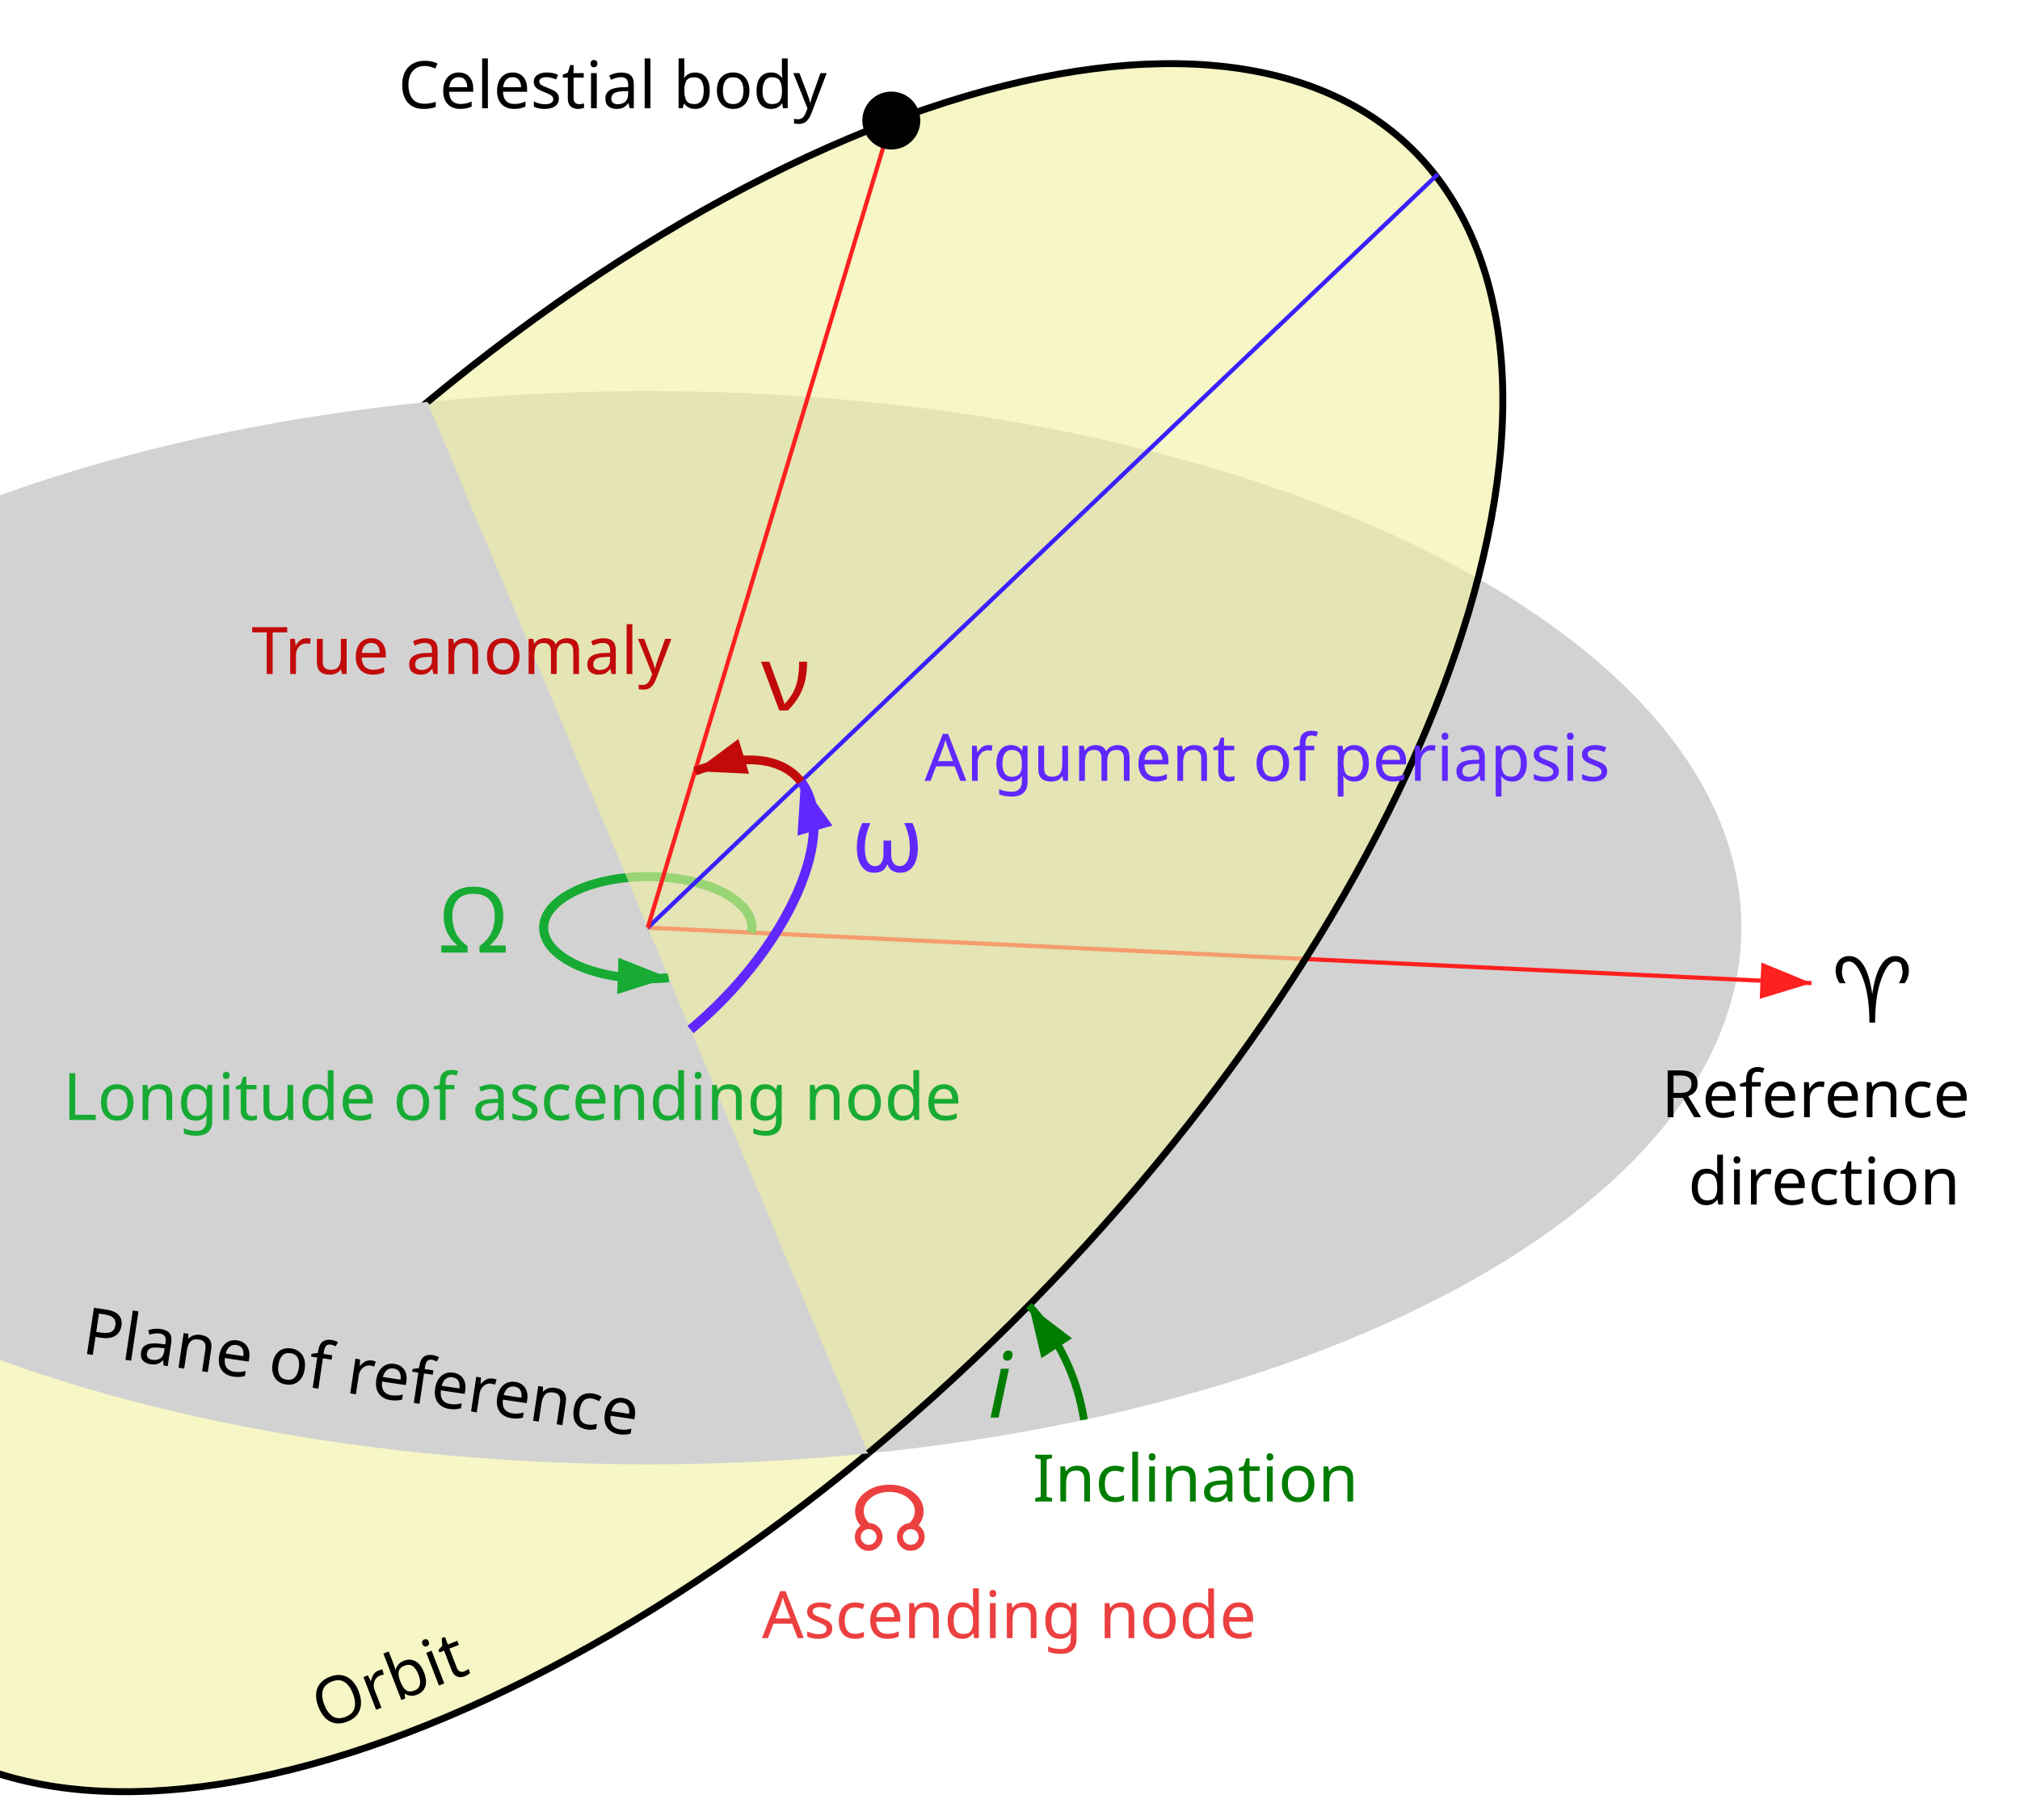
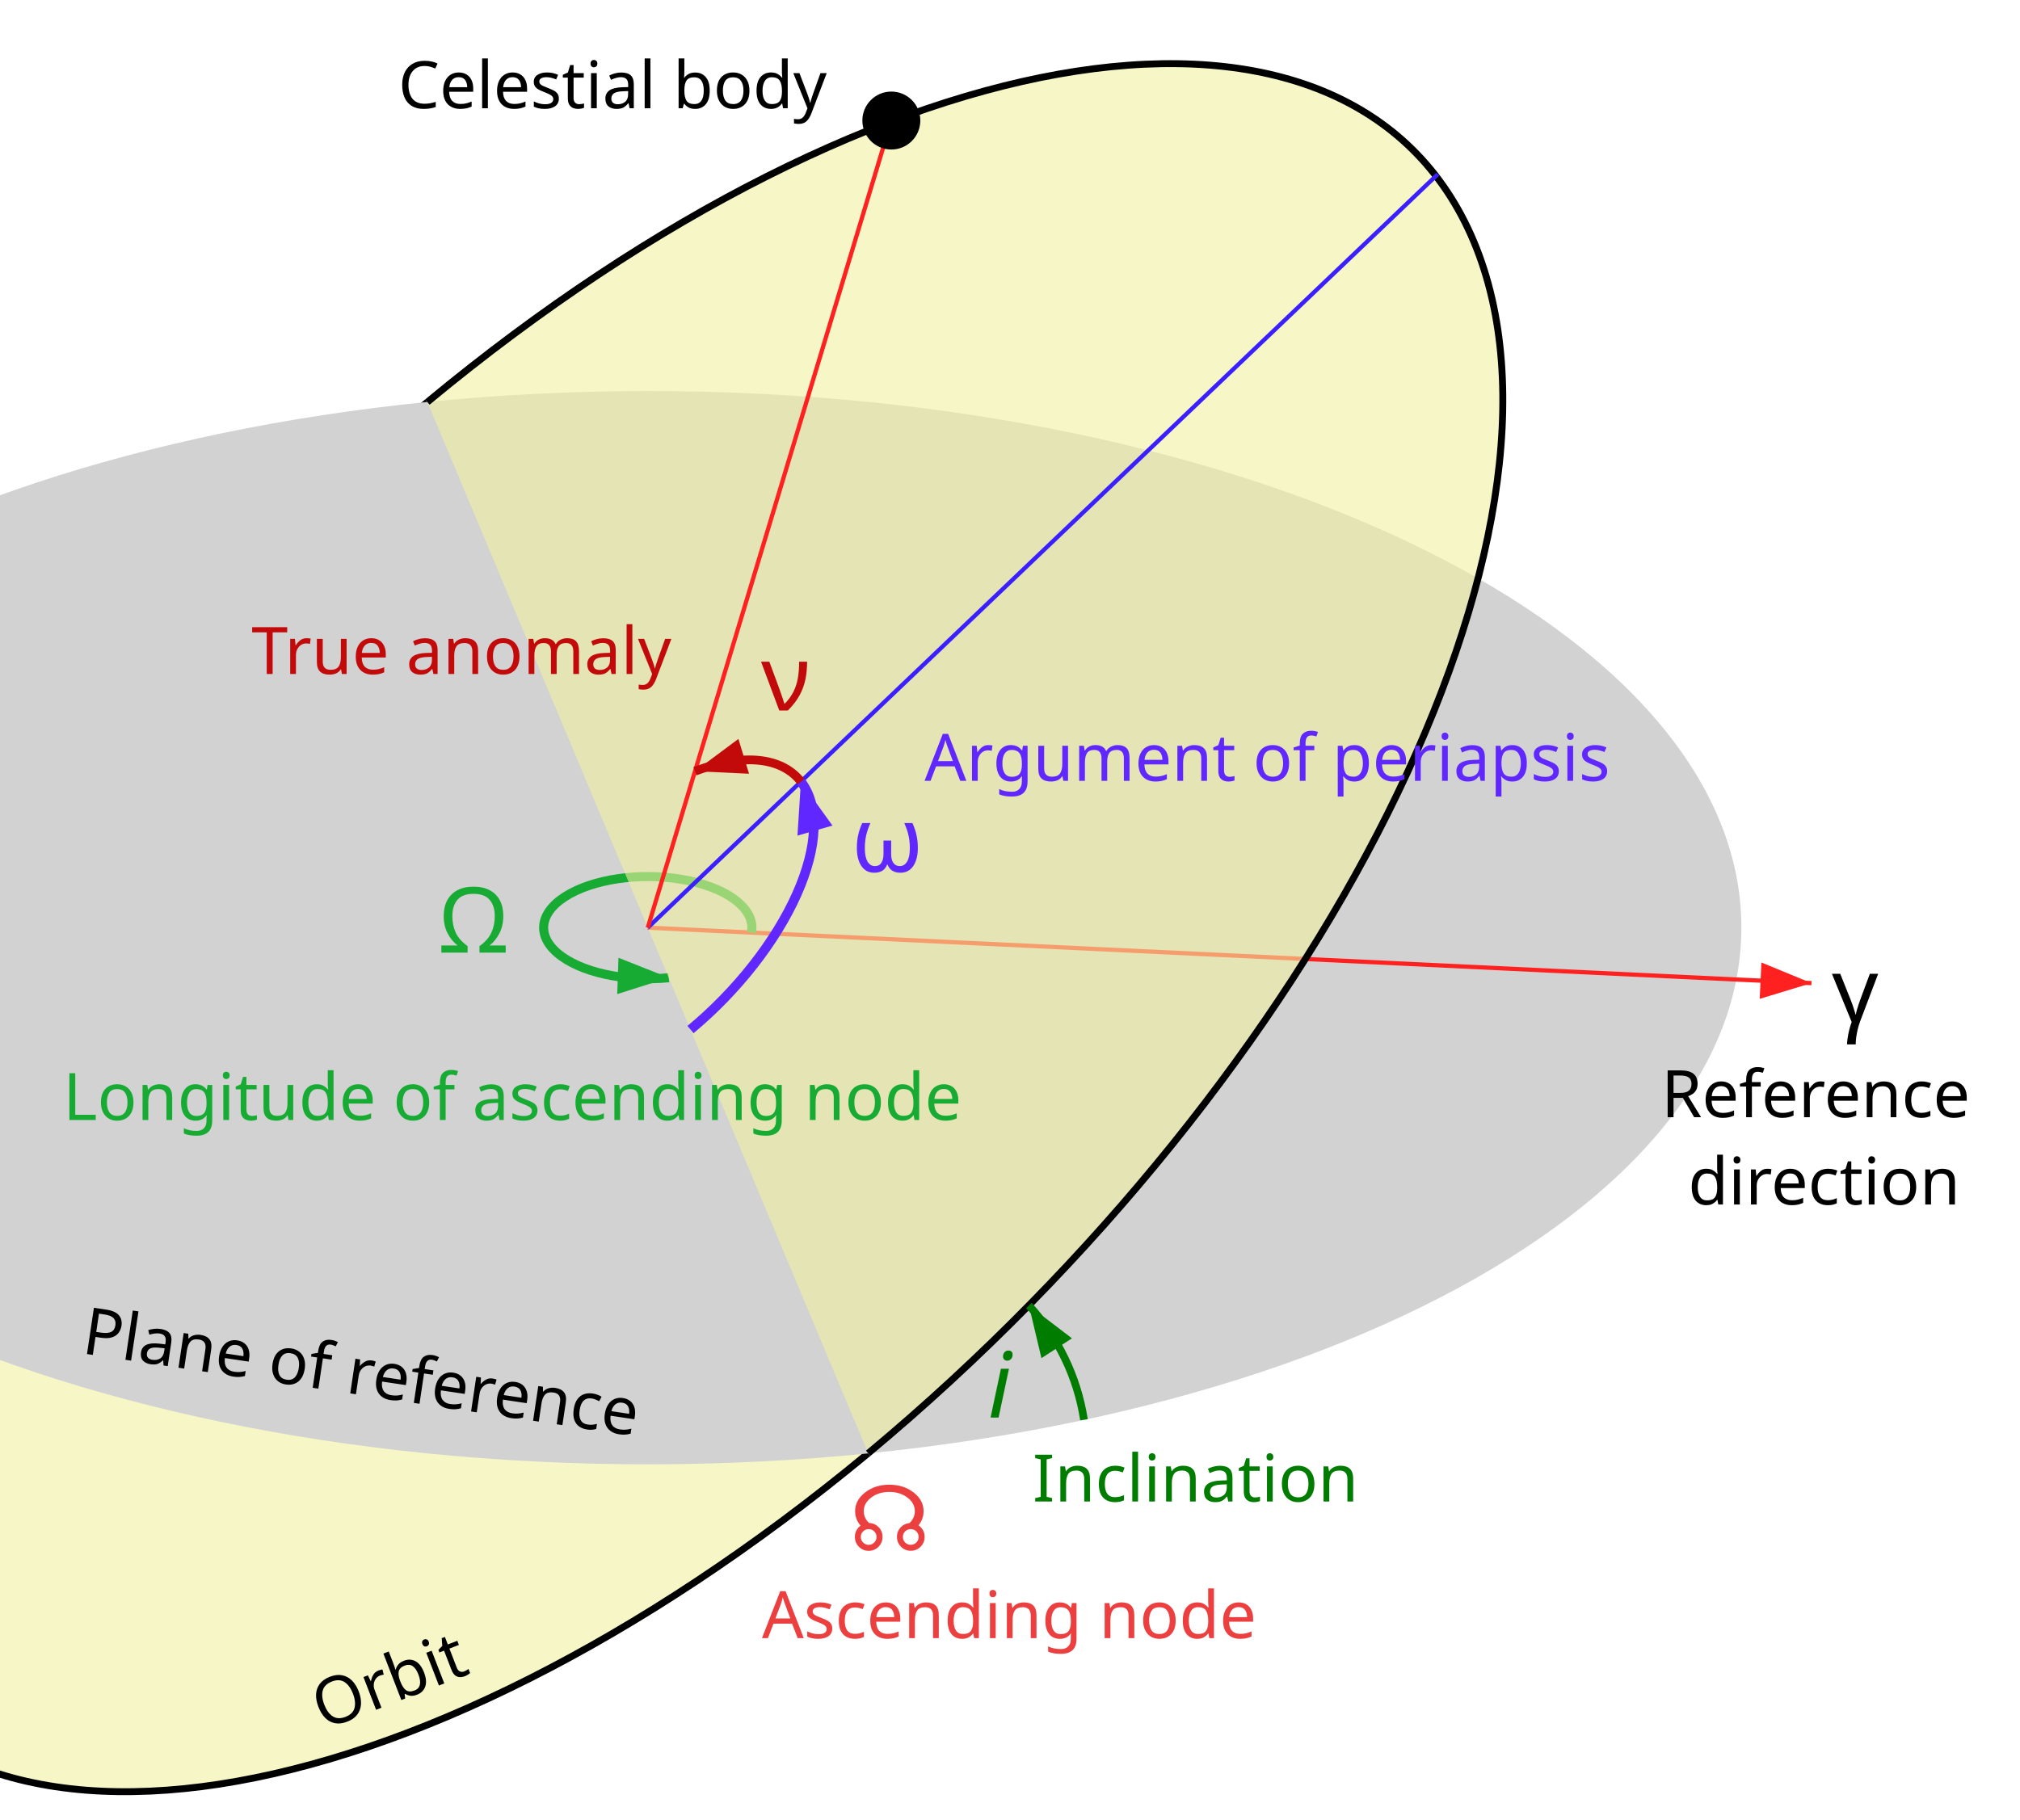
<svg xmlns="http://www.w3.org/2000/svg" xmlns:xlink="http://www.w3.org/1999/xlink" width="555" height="500" version="1.1">
  <defs>
    <path id="arrow" d="m 0 0 l -14 5 v -10 z" />
  </defs>
  <path fill="#f0f0a0" stroke-width="1.898" d="M 117.422 110.49 A 300.467 147.476          -45.49 0 0 238.538 399.388" fill-opacity="0.6" stroke="#000000" />
  <ellipse rx="300.467" fill="#d2d2d2" ry="147.476" cx="177.98" cy="254.939" stroke="none" />
  <line y2="270.174" stroke-width="1.159" x1="177.98" x2="497.704" stroke="#ff2020" y1="254.939" />
  <use transform="translate(497.7042 270.174) rotate(2.72811)" fill="#ff2020" xlink:href="#arrow" />
  <path fill="none" stroke-width="2.488" d="M 206.456 256.296 A 28.61 14.042 0.0 1 0          183.746 268.693" stroke="#17ab34" />
  <use transform="translate(183.7463 268.6932) rotate(2)" fill="#17ab34" xlink:href="#arrow" />
  <path fill="#f0f0a0" stroke-width="1.898" d="M 117.422 110.49 A 300.467 147.476          -45.49 0 1 238.538 399.388" fill-opacity="0.6" stroke="#000000" />
  <line y2="47.878" stroke-width="1.159" x1="177.98" x2="395.037" y1="254.939" stroke="#3a20ff" />
  <line y2="254.939" stroke-width="1.159" x1="244.897" x2="177.98" stroke="#ff2020" y1="33.127" />
  <path fill="none" d="M 189.718 282.937 A 58.238 28.585 -45.49 0 0 220.051          214.805" stroke-width="2.622" stroke="#6028ff" />
  <use transform="translate(220.0512 214.8051) rotate(-106)" fill="#6028ff" xlink:href="#arrow" />
  <path fill="none" d="M 220.051 214.805 A 58.238 28.585 -45.49 0 0 190.95          211.946" stroke-width="2.4" stroke="#c20a0a" />
  <use transform="translate(190.9503 211.9461) rotate(163)" fill="#c20a0a" xlink:href="#arrow" />
  <path fill="none" d="M 297.826 390.175 A 60 60 0 0 0 282.704 358.776" stroke-width="2.108" stroke="#007d00" />
  <use transform="translate(282.7043 358.7763) rotate(-123)" fill="#007d00" xlink:href="#arrow" />
  <circle r="7.962" cx="244.897" cy="33.127" />
  <g font-family="Lucida Sans Unicode">
    <g font-size="18">
      <switch>
        <text x="17.318" fill="#17ab34" y="307.795" id="trsvg17-nl" systemLanguage="nl">
          <tspan id="trsvg1-nl">Lengte van de klimmende knoop</tspan>
        </text>
        <text x="17.318" fill="#17ab34" y="307.795" id="trsvg17-ca" systemLanguage="ca">
          <tspan id="trsvg1-ca">Longitud del node ascendent</tspan>
        </text>
        <text x="17.318" fill="#17ab34" y="307.795" id="trsvg17-es" systemLanguage="es">
          <tspan id="trsvg1-es">longitud del nodo ascendente</tspan>
        </text>
        <text x="17.318" fill="#17ab34" y="307.795" id="trsvg17-ko" systemLanguage="ko">
          <tspan id="trsvg1-ko">승교점 경도</tspan>
        </text>
        <text x="17.318" fill="#17ab34" y="307.795" id="trsvg17">
          <tspan id="trsvg1">Longitude of ascending node</tspan>
        </text>
      </switch>
      <switch>
        <text x="254.024" fill="#6028ff" y="214.591" id="trsvg18-nl" systemLanguage="nl">
          <tspan id="trsvg2-nl">Argument van het periapsis</tspan>
        </text>
        <text x="254.024" fill="#6028ff" y="214.591" id="trsvg18-ca" systemLanguage="ca">
          <tspan id="trsvg2-ca">Argument del periàpside</tspan>
        </text>
        <text x="254.024" fill="#6028ff" y="214.591" id="trsvg18-es" systemLanguage="es">
          <tspan id="trsvg2-es">argumento de periapsis</tspan>
        </text>
        <text x="254.024" fill="#6028ff" y="214.591" id="trsvg18-ko" systemLanguage="ko">
          <tspan id="trsvg2-ko">근일점 편각</tspan>
        </text>
        <text x="254.024" fill="#6028ff" y="214.591" id="trsvg18">
          <tspan id="trsvg2">Argument of periapsis</tspan>
        </text>
      </switch>
      <switch>
        <text x="69.097" fill="#c20a0a" y="185.215" id="trsvg19-nl" systemLanguage="nl">
          <tspan id="trsvg3-nl">Ware anomalie</tspan>
        </text>
        <text x="69.097" fill="#c20a0a" y="185.215" id="trsvg19-ca" systemLanguage="ca">
          <tspan id="trsvg3-ca">Anomalia veritable</tspan>
        </text>
        <text x="69.097" fill="#c20a0a" y="185.215" id="trsvg19-es" systemLanguage="es">
          <tspan id="trsvg3-es">anomolía verdadera</tspan>
        </text>
        <text x="69.097" fill="#c20a0a" y="185.215" id="trsvg19-ko" systemLanguage="ko">
          <tspan id="trsvg3-ko">진근점 이각</tspan>
        </text>
        <text x="69.097" fill="#c20a0a" y="185.215" id="trsvg19">
          <tspan id="trsvg3">True anomaly</tspan>
        </text>
      </switch>
      <switch>
        <text x="283.705" fill="#007d00" y="412.633" id="trsvg20-nl" systemLanguage="nl">
          <tspan id="trsvg4-nl">Inclinatie</tspan>
        </text>
        <text x="283.705" fill="#007d00" y="412.633" id="trsvg20-ca" systemLanguage="ca">
          <tspan id="trsvg4-ca">Inclinació</tspan>
        </text>
        <text x="283.705" fill="#007d00" y="412.633" id="trsvg20-es" systemLanguage="es">
          <tspan id="trsvg4-es">inclinación</tspan>
        </text>
        <text x="283.705" fill="#007d00" y="412.633" id="trsvg20-ko" systemLanguage="ko">
          <tspan id="trsvg4-ko">경사</tspan>
        </text>
        <text x="283.705" fill="#007d00" y="412.633" id="trsvg20">
          <tspan id="trsvg4">Inclination</tspan>
        </text>
      </switch>
      <switch>
        <text x="209.35" fill="#ec4040" y="450.19" id="trsvg21-nl" systemLanguage="nl">
          <tspan id="trsvg5-nl">Klimmende knoop</tspan>
        </text>
        <text x="209.35" fill="#ec4040" y="450.19" id="trsvg21-ca" systemLanguage="ca">
          <tspan id="trsvg5-ca">Node ascendent</tspan>
        </text>
        <text x="209.35" fill="#ec4040" y="450.19" id="trsvg21-es" systemLanguage="es">
          <tspan id="trsvg5-es">nodo ascendente</tspan>
        </text>
        <text x="209.35" fill="#ec4040" y="450.19" id="trsvg21-ko" systemLanguage="ko">
          <tspan id="trsvg5-ko">승교점</tspan>
        </text>
        <text x="209.35" fill="#ec4040" y="450.19" id="trsvg21">
          <tspan id="trsvg5">Ascending node</tspan>
        </text>
      </switch>
      <switch>
        <text x="501.203" text-anchor="middle" y="307.019" id="trsvg22-nl" systemLanguage="nl">
          <tspan id="trsvg6-nl">Referentie</tspan>
          <tspan x="501.203" dy="24" id="trsvg7-nl">richting</tspan>
        </text>
        <text x="501.203" text-anchor="middle" y="307.019" id="trsvg22-ca" systemLanguage="ca">
          <tspan id="trsvg6-ca">Direcció de</tspan>
          <tspan x="501.203" dy="24" id="trsvg7-ca">referència</tspan>
        </text>
        <text x="501.203" text-anchor="middle" y="307.019" id="trsvg22-es" systemLanguage="es">
          <tspan id="trsvg6-es">dirrección </tspan>
          <tspan x="501.203" dy="24" id="trsvg7-es">de referencia</tspan>
        </text>
        <text x="501.203" text-anchor="middle" y="307.019" id="trsvg22-ko" systemLanguage="ko">
          <tspan id="trsvg6-ko">기준</tspan>
          <tspan x="501.203" dy="24" id="trsvg7-ko">방향</tspan>
        </text>
        <text x="501.203" text-anchor="middle" y="307.019" id="trsvg22">
          <tspan id="trsvg6">Reference</tspan>
          <tspan x="501.203" dy="24" id="trsvg7">direction</tspan>
        </text>
      </switch>
      <switch>
        <text x="109.412" y="29.743" id="trsvg23-nl" systemLanguage="nl">
          <tspan id="trsvg8-nl">Hemellichaam</tspan>
        </text>
        <text x="109.412" y="29.743" id="trsvg23-ca" systemLanguage="ca">
          <tspan id="trsvg8-ca">Cos celeste</tspan>
        </text>
        <text x="109.412" y="29.743" id="trsvg23-es" systemLanguage="es">
          <tspan id="trsvg8-es">cuerpo celeste</tspan>
        </text>
        <text x="109.412" y="29.743" id="trsvg23-ko" systemLanguage="ko">
          <tspan id="trsvg8-ko">천체</tspan>
        </text>
        <text x="109.412" y="29.743" id="trsvg23">
          <tspan id="trsvg8">Celestial body</tspan>
        </text>
      </switch>
      <switch>
        <text x="67.469" y="368.445" transform="matrix(0.9890034 0.1478926 -0.1478926 0.9890034                 9.937065 -2.515474)" id="trsvg24-nl" systemLanguage="nl">
          <tspan id="trsvg9-nl">Referentievlak</tspan>
        </text>
        <text x="67.469" y="368.445" transform="matrix(0.9890034 0.1478926 -0.1478926 0.9890034                 9.937065 -2.515474)" id="trsvg24-ca" systemLanguage="ca">
          <tspan id="trsvg9-ca">Pla de referència</tspan>
        </text>
        <text x="67.469" y="368.445" transform="matrix(0.9890034 0.1478926 -0.1478926 0.9890034                 9.937065 -2.515474)" id="trsvg24-es" systemLanguage="es">
          <tspan id="trsvg9-es">plano de referencia</tspan>
        </text>
        <text x="67.469" y="368.445" transform="matrix(0.9890034 0.1478926 -0.1478926 0.9890034                 9.937065 -2.515474)" id="trsvg24-ko" systemLanguage="ko">
          <tspan id="trsvg9-ko">기준면</tspan>
        </text>
        <text x="67.469" y="368.445" transform="matrix(0.9890034 0.1478926 -0.1478926 0.9890034                 9.937065 -2.515474)" id="trsvg24">
          <tspan id="trsvg9">Plane of reference</tspan>
        </text>
      </switch>
      <switch>
        <text x="-144.327" y="464.292" transform="matrix(0.9327401 -0.3605494 0.3605494                 0.9327401 56.01613 -9.603659)" id="trsvg25-nl" systemLanguage="nl">
          <tspan id="trsvg10-nl">Baan</tspan>
        </text>
        <text x="-144.327" y="464.292" transform="matrix(0.9327401 -0.3605494 0.3605494                 0.9327401 56.01613 -9.603659)" id="trsvg25-ca" systemLanguage="ca">
          <tspan id="trsvg10-ca">Òrbita</tspan>
        </text>
        <text x="-144.327" y="464.292" transform="matrix(0.9327401 -0.3605494 0.3605494                 0.9327401 56.01613 -9.603659)" id="trsvg25-es" systemLanguage="es">
          <tspan id="trsvg10-es">órbita</tspan>
        </text>
        <text x="-144.327" y="464.292" transform="matrix(0.9327401 -0.3605494 0.3605494                 0.9327401 56.01613 -9.603659)" id="trsvg25-ko" systemLanguage="ko">
          <tspan id="trsvg10-ko">궤도</tspan>
        </text>
        <text x="-144.327" y="464.292" transform="matrix(0.9327401 -0.3605494 0.3605494                 0.9327401 56.01613 -9.603659)" id="trsvg25">
          <tspan id="trsvg10">Orbit</tspan>
        </text>
      </switch>
    </g>
    <g font-size="25">
      <switch>
        <text x="120.318" fill="#17ab34" y="261.795" id="trsvg26">
          <tspan id="trsvg11">Ω</tspan>
        </text>
      </switch>
      <switch>
        <text x="234.024" fill="#6028ff" y="239.591" id="trsvg27">
          <tspan id="trsvg12">ω</tspan>
        </text>
      </switch>
      <switch>
        <text x="209.097" fill="#c20a0a" y="195.248" id="trsvg28">
          <tspan id="trsvg13">ν</tspan>
        </text>
      </switch>
      <switch>
        <text font-style="italic" x="271.459" fill="#007d00" y="389.563" id="trsvg29">
          <tspan id="trsvg14">i</tspan>
        </text>
      </switch>
      <switch>
        <text x="233.35" fill="#ec4040" y="426.19" id="trsvg30">
          <tspan id="trsvg15">☊</tspan>
        </text>
      </switch>
      <switch>
        <text x="503.203" y="281.019" id="trsvg31">
-           <tspan id="trsvg16">♈︎</tspan>
+           <tspan id="trsvg16">γ</tspan>
        </text>
      </switch>
    </g>
  </g>
</svg>
